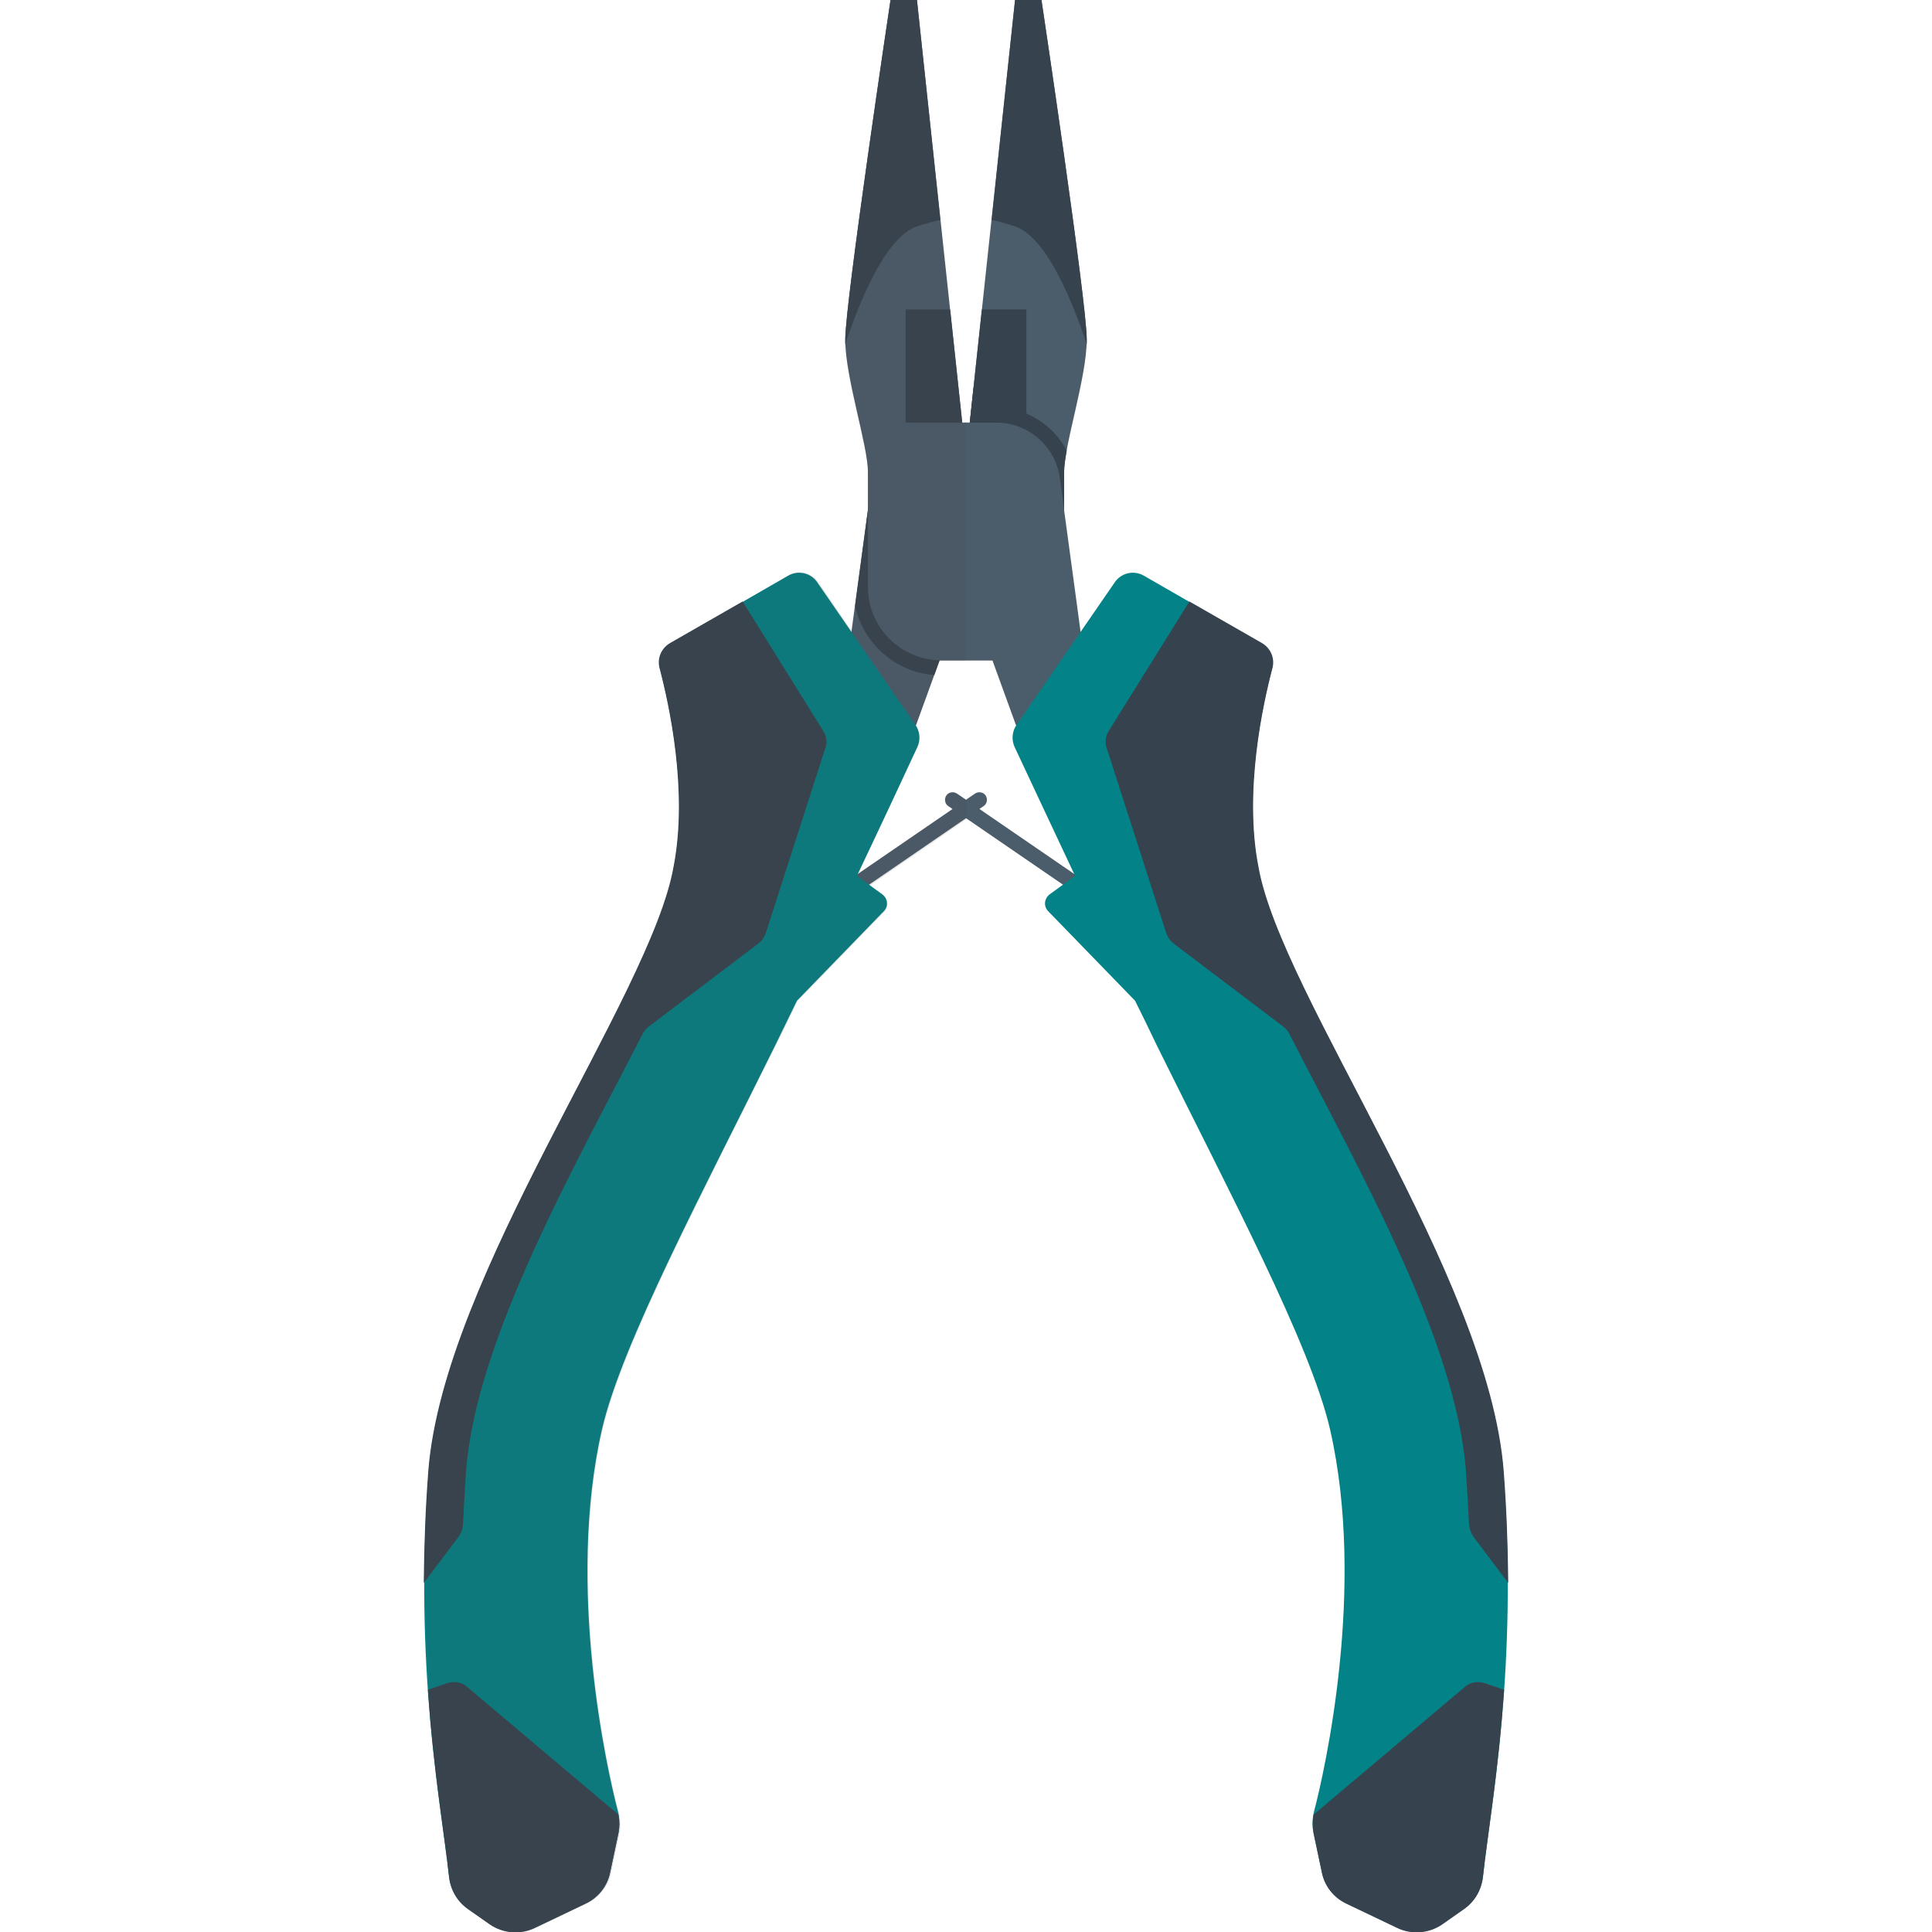
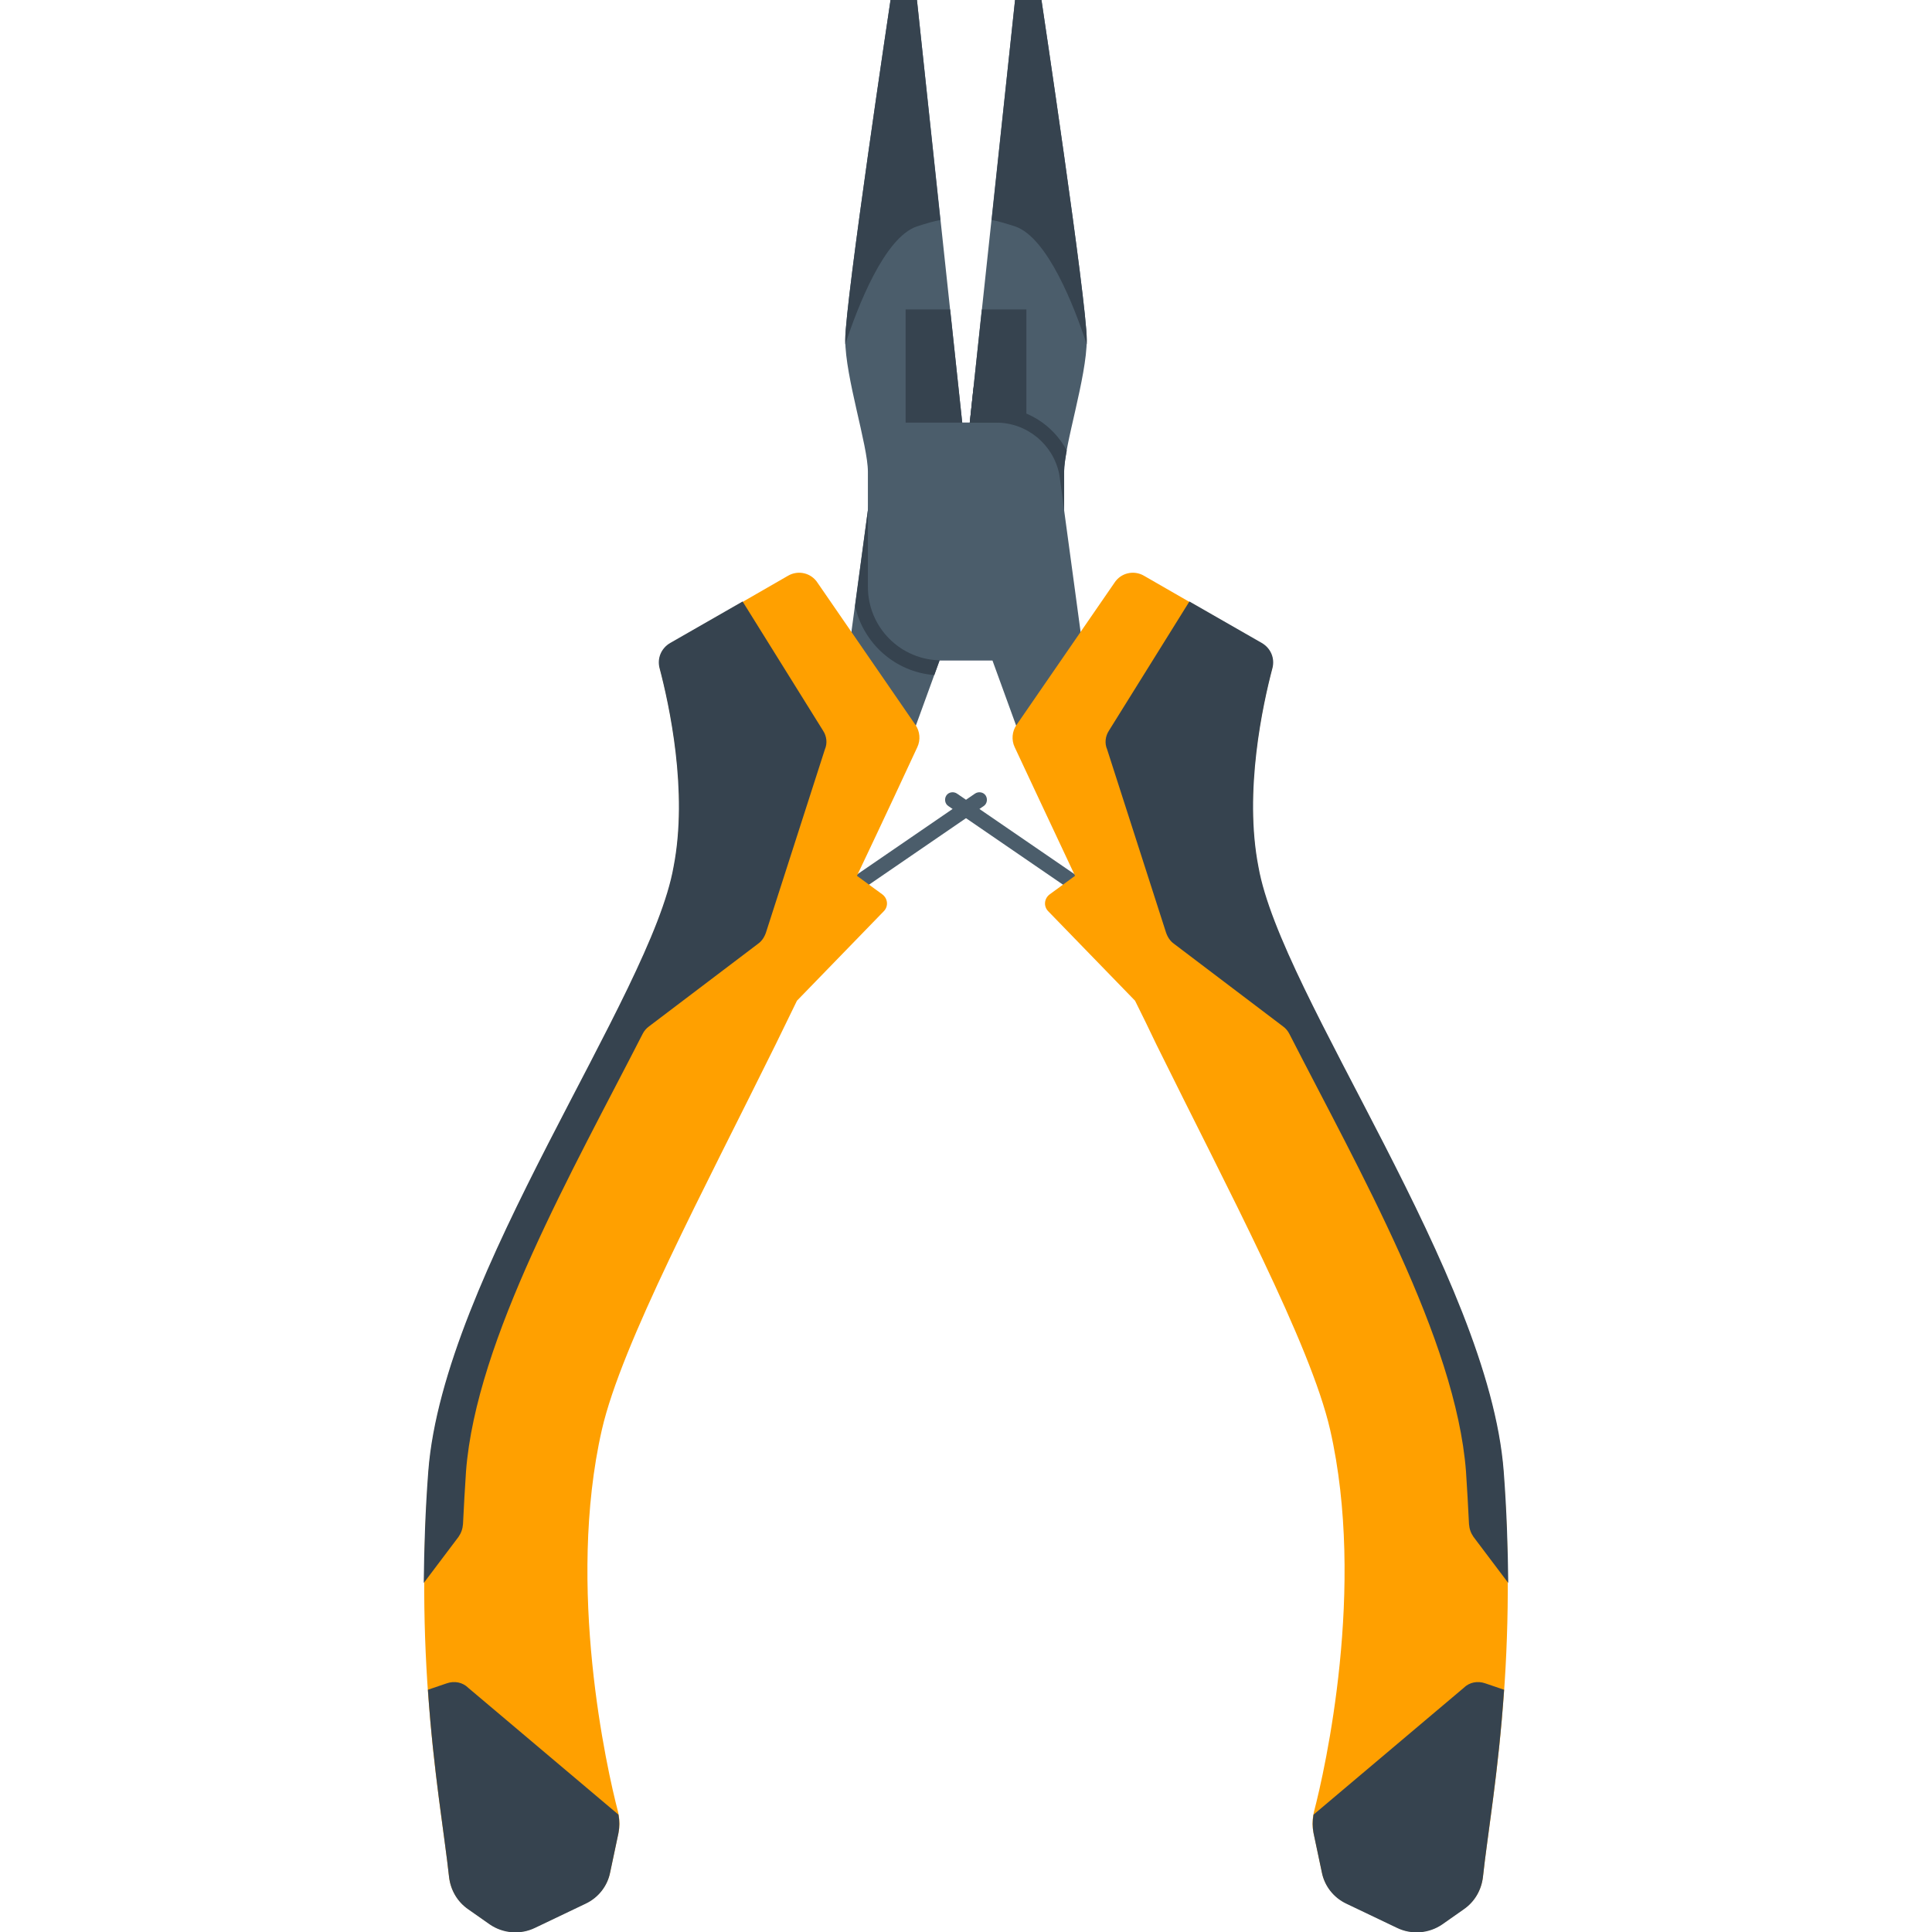
<svg xmlns="http://www.w3.org/2000/svg" version="1.1" id="icon" x="0" y="0" viewBox="0 0 512 512" xml:space="preserve">
  <style type="text/css">.st0{fill:#4b5d6b}.st1{fill:#36434f}</style>
  <path class="st0" d="M231.3 125.6c1.6-7.8 8.4-13.6 16.7-13.6h9L269 0h7s12 80 12 90-6 28-6 35v30.5c0 10.8-8.7 19.5-19.5 19.5H249l-8 22-18-10s8.2-60.9 8.3-61.4z" />
  <path class="st1" d="M260.2 82H272v30h-15zM269 0h7s12 80 12 90v1.3c-3.3-10.1-10.4-28.4-19-31.3-2.5-.8-4.5-1.4-6.2-1.7L269 0z" />
  <path class="st0" d="M280.7 125.6c-1.6-7.8-8.4-13.6-16.7-13.6h-9L243 0h-7s-12 80-12 90 6 28 6 35v30.5c0 10.8 8.7 19.5 19.5 19.5H263l8 22 18-10s-8.2-60.9-8.3-61.4z" />
  <path class="st1" d="M249.5 175h-.5l-1.4 3.9c-10.4-.8-18.8-8.4-21-18.3 1.2-9 2.5-18.5 3.4-25.4v20.3c0 10.8 8.7 19.5 19.5 19.5zm14.5-67h-5.4l-.6-5.4-1 9.4h7c8.2 0 15.1 5.8 16.7 13.6 0 .1.6 3.9 1.3 9.6V125c0-1.4.3-3.4.7-5.6-3.6-6.8-10.7-11.4-18.7-11.4zm-12.2-26H240v30h15zM243 0h-7s-12 80-12 90v1.3c3.3-10.1 10.4-28.4 19-31.3 2.5-.8 4.5-1.4 6.2-1.7L243 0z" />
  <path class="st0" d="M224.6 238c-.6 0-1.3-.3-1.7-.9-.6-.9-.4-2.2.5-2.8l35-24c.9-.6 2.2-.4 2.8.5s.4 2.2-.5 2.8l-35 24c-.3.3-.7.4-1.1.4z" />
  <path class="st0" d="M287.4 238c.6 0 1.3-.3 1.7-.9.6-.9.4-2.2-.5-2.8l-35-24c-.9-.6-2.2-.4-2.8.5s-.4 2.2.5 2.8l35 24c.3.3.7.4 1.1.4z" />
-   <path d="M242.6 192.1l-25.9-37.6c-1.7-2.7-5.2-3.5-7.9-1.9l-31.1 17.9c-2.4 1.4-3.5 4.1-2.8 6.7 2.5 9.5 7.6 32.6 3.7 52.6-6 34.2-61 108.2-65 160.2s3.3 87.9 5.4 107.3c.4 3.5 2.2 6.6 5.1 8.6l5.7 4c3.5 2.4 8.1 2.8 12 .9l13.4-6.4c3.4-1.6 5.8-4.7 6.5-8.3l2.2-10.4c.4-1.8.3-3.7-.1-5.5-3-11.4-13.8-59.6-4.3-101.3 5.2-22.7 27.1-63.7 46-102l5.7-11.7 23-23.7c1.3-1.3 1.1-3.4-.4-4.5l-6.7-4.9c7.6-16 13.4-28.5 16-34.1.9-1.9.7-4.2-.5-5.9zM398.4 390c-4-52-59-126-65-160.2-3.9-20 1.2-43.1 3.7-52.6.7-2.6-.4-5.3-2.8-6.7l-31.1-17.9c-2.7-1.6-6.2-.8-7.9 1.9l-25.9 37.6c-1.2 1.7-1.4 4-.5 5.9 2.6 5.5 8.4 18 16 34.1l-6.7 4.9c-1.5 1.1-1.7 3.2-.4 4.5l23 23.7c1.9 3.8 3.8 7.7 5.7 11.7 18.9 38.3 40.8 79.3 46 102 9.5 41.7-1.3 89.9-4.3 101.3-.4 1.8-.5 3.7-.1 5.5l2.2 10.4c.7 3.6 3.1 6.7 6.5 8.3l13.4 6.4c3.9 1.9 8.5 1.5 12-.9l5.7-4c2.9-2 4.7-5.1 5.1-8.6 2.1-19.4 9.4-55.3 5.4-107.3z" fill="#038387" />
+   <path d="M242.6 192.1l-25.9-37.6c-1.7-2.7-5.2-3.5-7.9-1.9l-31.1 17.9c-2.4 1.4-3.5 4.1-2.8 6.7 2.5 9.5 7.6 32.6 3.7 52.6-6 34.2-61 108.2-65 160.2s3.3 87.9 5.4 107.3c.4 3.5 2.2 6.6 5.1 8.6l5.7 4c3.5 2.4 8.1 2.8 12 .9l13.4-6.4c3.4-1.6 5.8-4.7 6.5-8.3l2.2-10.4c.4-1.8.3-3.7-.1-5.5-3-11.4-13.8-59.6-4.3-101.3 5.2-22.7 27.1-63.7 46-102l5.7-11.7 23-23.7c1.3-1.3 1.1-3.4-.4-4.5l-6.7-4.9c7.6-16 13.4-28.5 16-34.1.9-1.9.7-4.2-.5-5.9zM398.4 390c-4-52-59-126-65-160.2-3.9-20 1.2-43.1 3.7-52.6.7-2.6-.4-5.3-2.8-6.7l-31.1-17.9c-2.7-1.6-6.2-.8-7.9 1.9l-25.9 37.6c-1.2 1.7-1.4 4-.5 5.9 2.6 5.5 8.4 18 16 34.1l-6.7 4.9c-1.5 1.1-1.7 3.2-.4 4.5l23 23.7c1.9 3.8 3.8 7.7 5.7 11.7 18.9 38.3 40.8 79.3 46 102 9.5 41.7-1.3 89.9-4.3 101.3-.4 1.8-.5 3.7-.1 5.5l2.2 10.4c.7 3.6 3.1 6.7 6.5 8.3l13.4 6.4c3.9 1.9 8.5 1.5 12-.9l5.7-4c2.9-2 4.7-5.1 5.1-8.6 2.1-19.4 9.4-55.3 5.4-107.3z" fill="#ffa000" />
  <path class="st1" d="M118.4 446.1l-5 1.7c1.5 21.9 4.4 38.4 5.6 49.6.4 3.5 2.2 6.6 5.1 8.6l5.7 4c3.5 2.4 8.1 2.8 12 .9l13.4-6.4c3.4-1.6 5.8-4.7 6.5-8.3l2.2-10.4c.3-1.6.3-3.3 0-4.9l-39.8-33.6c-1.5-1.5-3.7-1.9-5.7-1.2zm99.7-252.5l-21.3-34.2-19.2 11c-2.4 1.4-3.5 4.1-2.8 6.7 2.5 9.5 7.6 32.6 3.7 52.6-6 34.2-61 108.2-65 160.2-.8 10.5-1.1 20.4-1.2 29.6l9.2-12.2c.7-1 1.1-2.1 1.2-3.4.2-4.5.5-9.2.8-14 2.7-35 28.4-79.9 46.8-115.9.4-.8 1-1.5 1.7-2l28.9-21.9c1-.7 1.7-1.8 2.1-3l15.6-48.5c.7-1.6.5-3.5-.5-5zm175.5 252.5l5 1.7c-1.5 21.9-4.4 38.4-5.6 49.6-.4 3.5-2.2 6.6-5.1 8.6l-5.7 4c-3.5 2.4-8.1 2.8-12 .9l-13.4-6.4c-3.4-1.6-5.8-4.7-6.5-8.3l-2.2-10.4c-.3-1.6-.3-3.3 0-4.9l39.8-33.6c1.5-1.5 3.7-1.9 5.7-1.2zm-99.7-252.5l21.3-34.2 19.2 11c2.4 1.4 3.5 4.1 2.8 6.7-2.5 9.5-7.6 32.6-3.7 52.6 6 34.2 61 108.2 65 160.2.8 10.5 1.1 20.4 1.2 29.6l-9.2-12.2c-.7-1-1.1-2.1-1.2-3.4-.2-4.5-.5-9.2-.8-14-2.7-35-28.4-79.9-46.8-115.9-.4-.8-1-1.5-1.7-2l-28.9-21.9c-1-.7-1.7-1.8-2.1-3l-15.6-48.5c-.7-1.6-.5-3.5.5-5z" />
-   <path d="M253.5 210.4c-.9-.6-2.2-.4-2.8.5s-.4 2.2.5 2.8l1.2.8-25.1 17.2c7.5-15.9 13.3-28.3 15.8-33.7.9-1.9.7-4-.4-5.7l4.8-13.3 1.4-3.9h7v-63h-1l-5.8-53.7L243 0h-7s-12 80-12 90v1.3c.4 10.2 6 27 6 33.7v10.2c0 .3-.1.7-.1 1-.2 1.2-.3 2.4-.5 3.7v.3c0 .2-.1.5-.1.7-.2 1.4-.4 2.9-.6 4.4v.2c-.9 7-2 14.8-2.9 21.8l-8.9-13c-1.8-2.6-5.2-3.4-7.9-1.8l-11.9 6.9-19.2 11c-.3.2-.6.4-.8.6-1.3 1.1-2.1 2.6-2.2 4.2 0 .7 0 1.3.2 2 .5 1.8 1 4 1.6 6.7.1.4.2.9.3 1.3.2.9.4 1.9.6 2.9.9 4.5 1.7 9.6 2.2 15.1.1 1.2.2 2.5.3 3.7.5 7.5.3 15.4-1.2 22.9-6 34.2-61 108.2-65 160.2-.1 1.5-.2 2.9-.3 4.4 0 .5-.1 1-.1 1.6-.1.9-.1 1.8-.2 2.7 0 .7-.1 1.3-.1 2s-.1 1.4-.1 2.1c0 .8-.1 1.5-.1 2.3v1.3c-.1 3.3-.2 6.6-.2 9.7-.1 11.6.3 22.1.9 31.7 1.2 16.9 3.2 30.6 4.6 41.1 0 .2.1.5.1.7.1.5.1.9.2 1.4.1.4.1.8.1 1.1 0 .4.1.7.1 1.1.1.5.1.9.2 1.3 0 .3.1.5.1.8.1.7.2 1.3.2 2v.1c.4 3.5 2.2 6.6 5.1 8.6l5.7 4c3.5 2.4 8.1 2.8 12 .9l13.4-6.4c3.4-1.6 5.8-4.7 6.5-8.3l2.2-10.4c.1-.4.2-.8.2-1.3v-1.2c0-.4 0-.8-.1-1.2l-.3-1.8c-3-11.4-13.8-59.6-4.3-101.3 5.2-22.7 27.1-63.7 46-102 1.9-3.9 3.9-7.9 5.7-11.7l22.9-23.6c1.3-1.3 1.1-3.4-.4-4.5l-3.4-2.5 25.6-17.6V212l-2.6-1.6z" opacity=".15" fill="#444" />
</svg>
